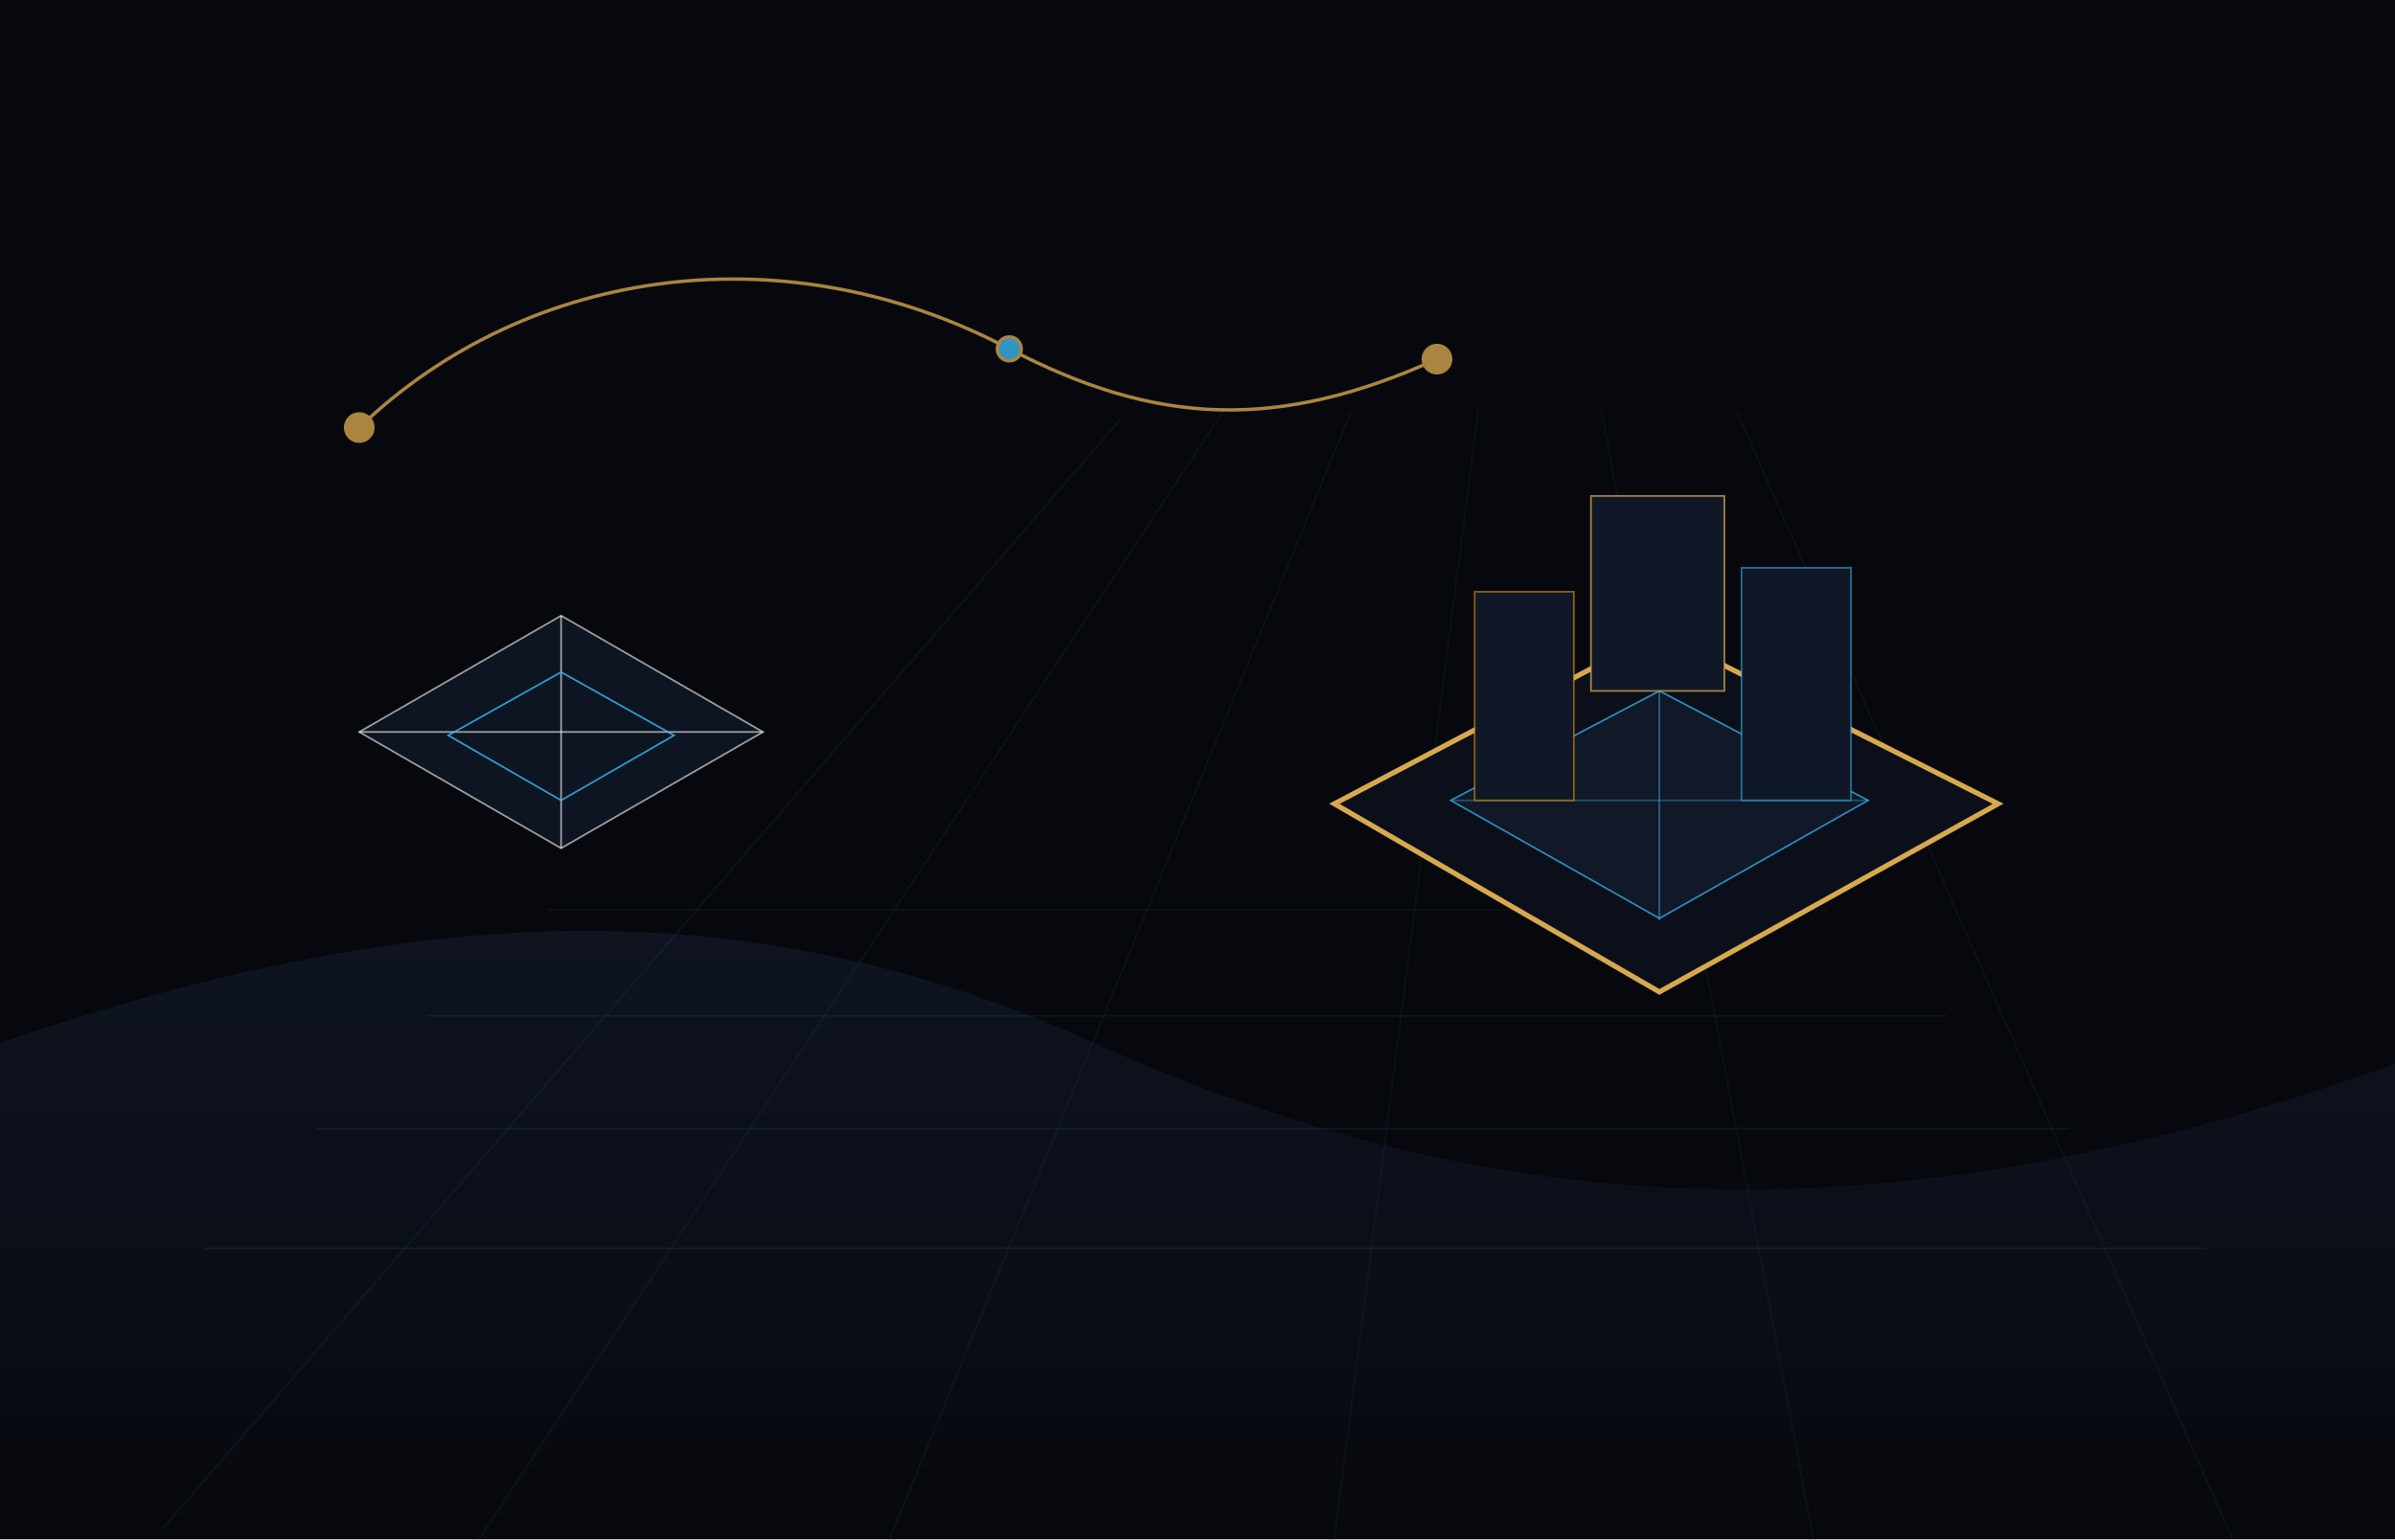
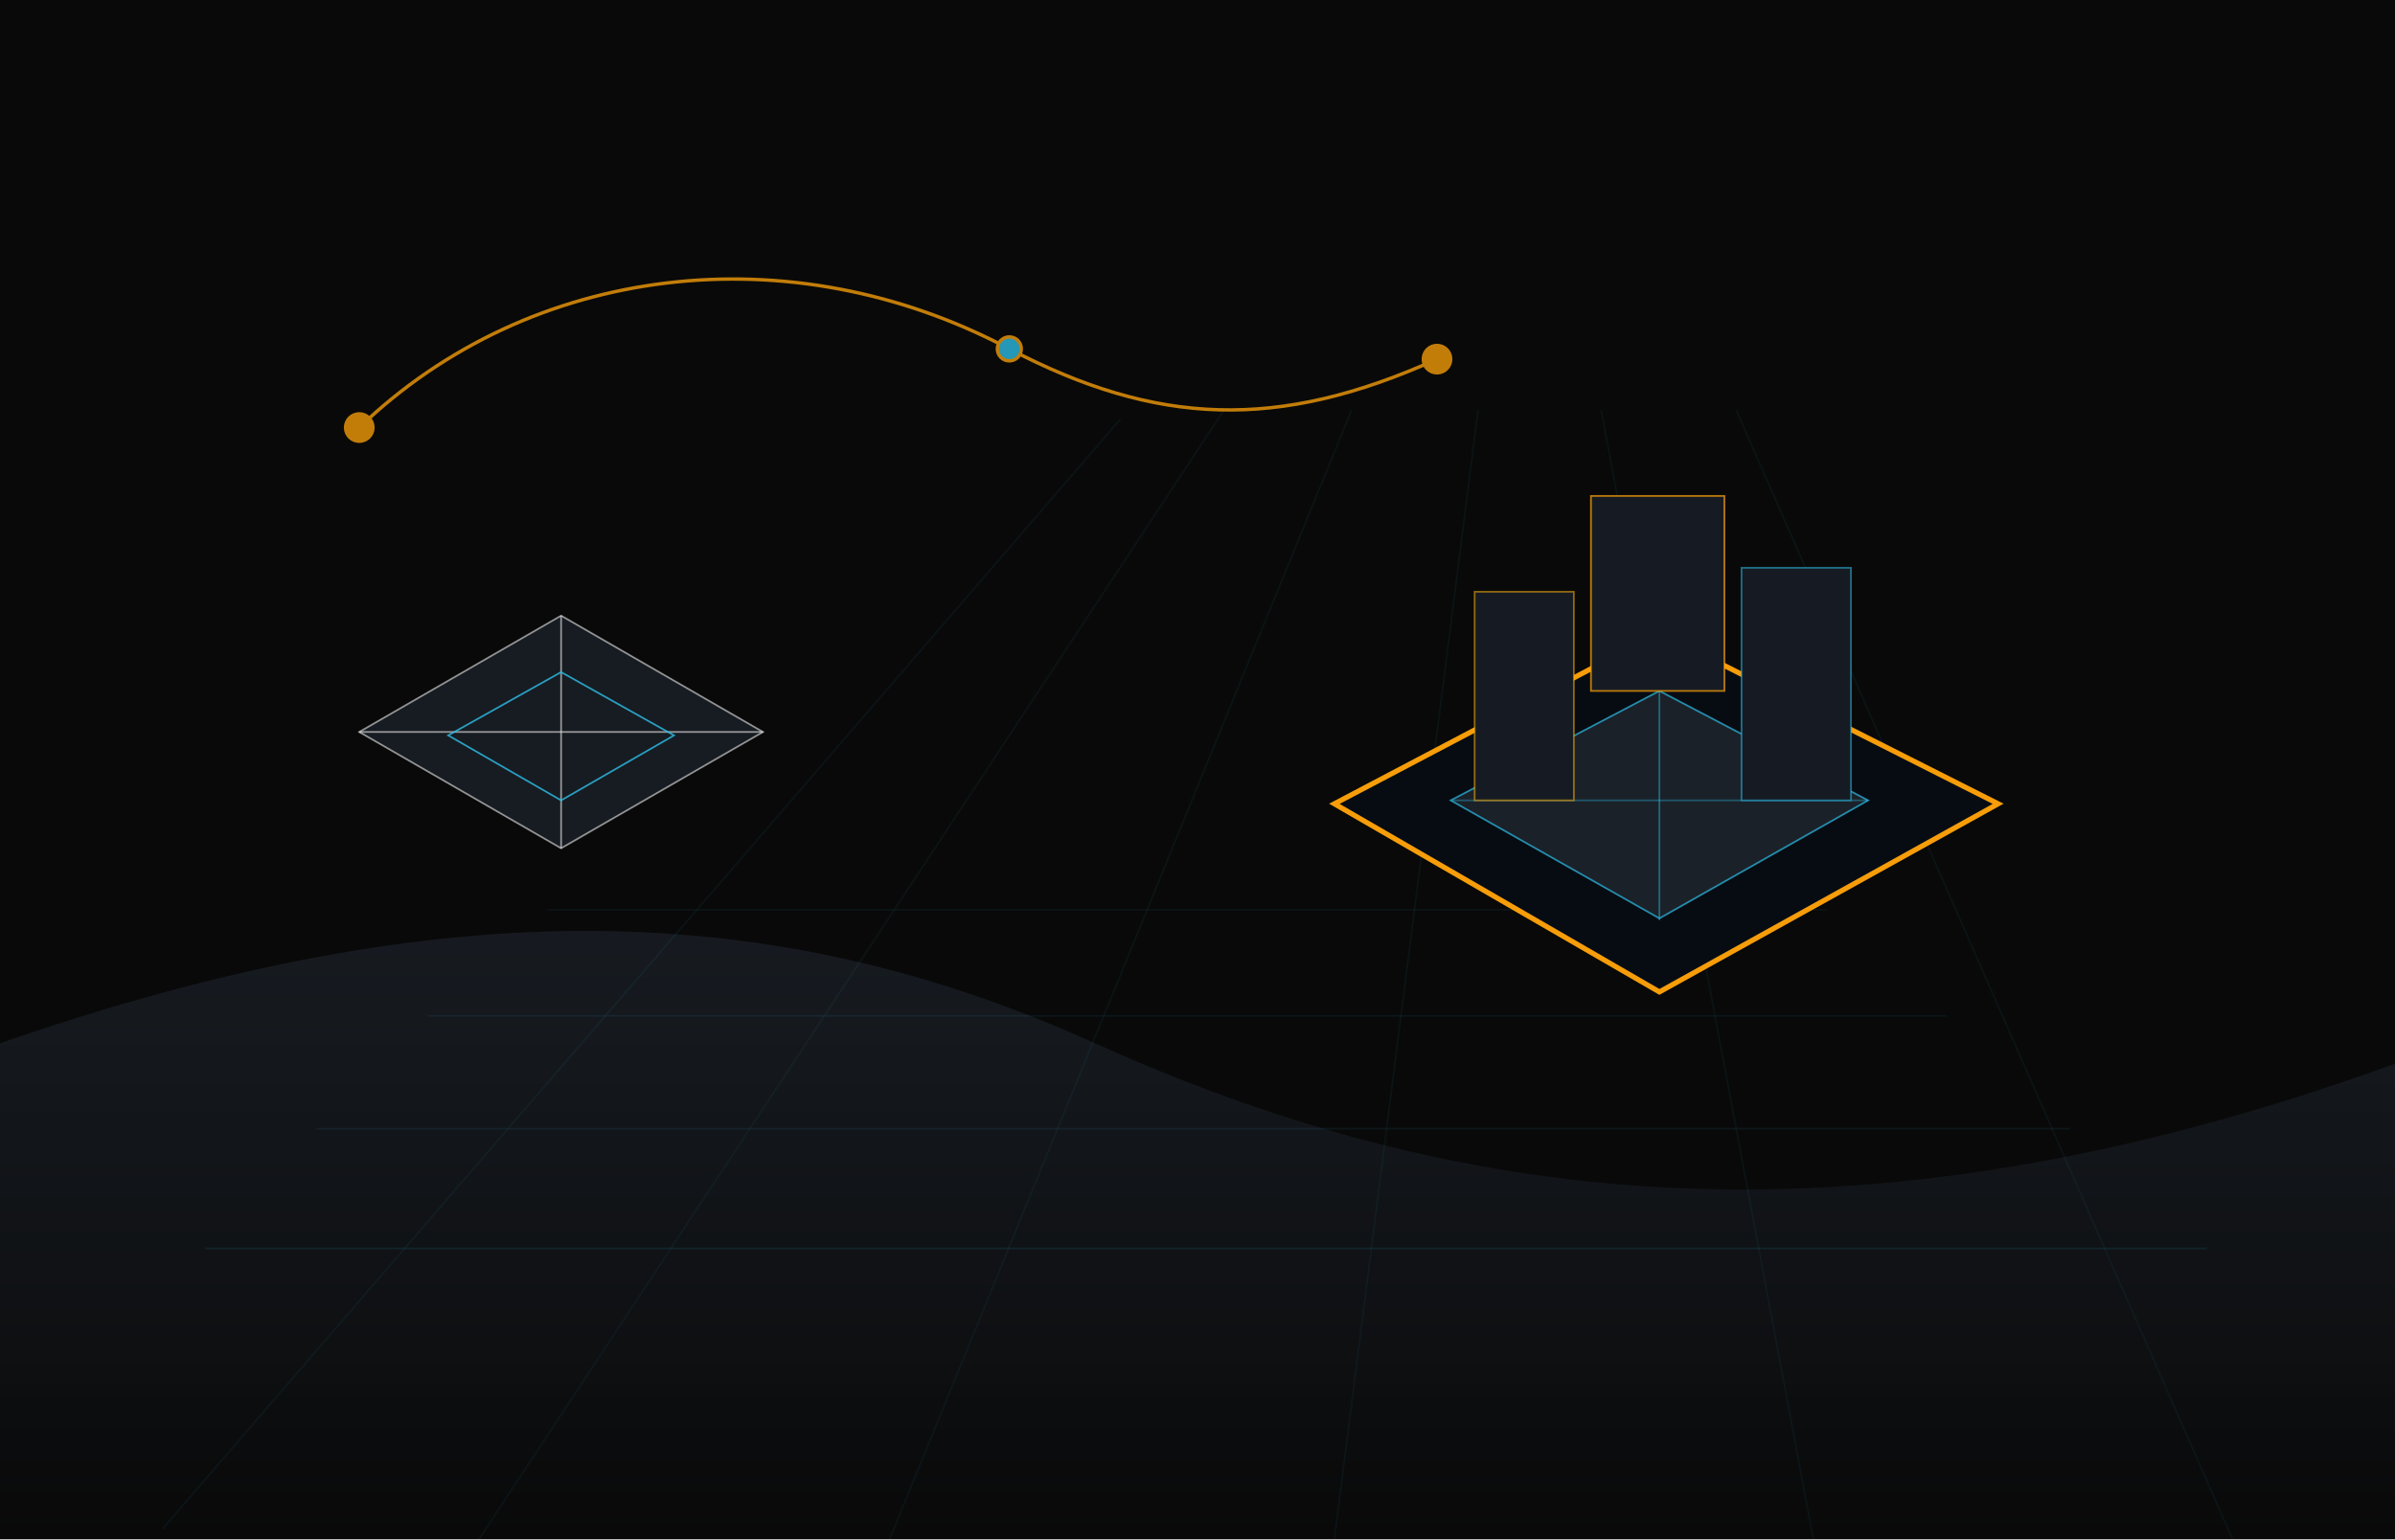
<svg xmlns="http://www.w3.org/2000/svg" width="1400" height="900" viewBox="0 0 1400 900" fill="none" role="img" aria-labelledby="title">
-   <rect width="1400" height="900" fill="#07080D" />
+   <rect width="1400" height="900" fill="#090909" />
  <path d="M0 610C260 520 452 525 640 610C842 701 1075 740 1400 622V900H0V610Z" fill="url(#floor)" />
  <g opacity="0.45">
-     <path d="M120 730H1290" stroke="#38BDF8" stroke-opacity="0.22" />
-     <path d="M185 660H1210" stroke="#38BDF8" stroke-opacity="0.18" />
-     <path d="M250 594H1138" stroke="#38BDF8" stroke-opacity="0.16" />
-     <path d="M320 532H1068" stroke="#38BDF8" stroke-opacity="0.12" />
-     <path d="M95 894L655 245" stroke="#38BDF8" stroke-opacity="0.13" />
-     <path d="M280 900L716 239" stroke="#38BDF8" stroke-opacity="0.12" />
-     <path d="M520 900L790 240" stroke="#38BDF8" stroke-opacity="0.12" />
-     <path d="M780 900L864 240" stroke="#38BDF8" stroke-opacity="0.12" />
-     <path d="M1060 900L936 240" stroke="#38BDF8" stroke-opacity="0.12" />
-     <path d="M1305 900L1015 240" stroke="#38BDF8" stroke-opacity="0.12" />
+     <path d="M120 730H1290" stroke="#2DBFE8" stroke-opacity="0.22" />
+     <path d="M185 660H1210" stroke="#2DBFE8" stroke-opacity="0.18" />
+     <path d="M250 594H1138" stroke="#2DBFE8" stroke-opacity="0.16" />
+     <path d="M320 532H1068" stroke="#2DBFE8" stroke-opacity="0.12" />
+     <path d="M95 894L655 245" stroke="#2DBFE8" stroke-opacity="0.13" />
+     <path d="M280 900L716 239" stroke="#2DBFE8" stroke-opacity="0.12" />
+     <path d="M520 900L790 240" stroke="#2DBFE8" stroke-opacity="0.12" />
+     <path d="M780 900L864 240" stroke="#2DBFE8" stroke-opacity="0.12" />
+     <path d="M1060 900L936 240" stroke="#2DBFE8" stroke-opacity="0.12" />
+     <path d="M1305 900L1015 240" stroke="#2DBFE8" stroke-opacity="0.12" />
  </g>
  <g transform="translate(780 250)">
-     <path d="M0 220L190 120L388 220L190 330L0 220Z" fill="#0B0F19" stroke="#D7A84F" stroke-width="3" />
-     <path d="M68 218L190 154L312 218L190 287L68 218Z" fill="#111827" stroke="#38BDF8" stroke-opacity="0.7" />
-     <path d="M190 154V288" stroke="#38BDF8" stroke-opacity="0.45" />
-     <path d="M69 218H312" stroke="#38BDF8" stroke-opacity="0.35" />
-     <rect x="150" y="40" width="78" height="114" fill="#101827" stroke="#D7A84F" stroke-opacity="0.75" />
-     <rect x="238" y="82" width="64" height="136" fill="#101827" stroke="#38BDF8" stroke-opacity="0.55" />
-     <rect x="82" y="96" width="58" height="122" fill="#101827" stroke="#F59E0B" stroke-opacity="0.55" />
+     <path d="M0 220L190 120L388 220L190 330L0 220Z" fill="#070C13" stroke="#F69D09" stroke-width="3" />
+     <path d="M68 218L190 154L312 218L190 287L68 218Z" fill="#1B2129" stroke="#2DBFE8" stroke-opacity="0.7" />
+     <path d="M190 154V288" stroke="#2DBFE8" stroke-opacity="0.45" />
+     <path d="M69 218H312" stroke="#2DBFE8" stroke-opacity="0.35" />
+     <rect x="150" y="40" width="78" height="114" fill="#161B23" stroke="#F69D09" stroke-opacity="0.75" />
+     <rect x="238" y="82" width="64" height="136" fill="#161B23" stroke="#2DBFE8" stroke-opacity="0.55" />
+     <rect x="82" y="96" width="58" height="122" fill="#161B23" stroke="#FFB20C" stroke-opacity="0.55" />
  </g>
-   <g stroke="#D7A84F" stroke-width="2" opacity="0.78">
+   <g stroke="#F69D09" stroke-width="2" opacity="0.78">
    <path d="M210 250C310 154 462 136 590 204C676 249 747 252 840 210" />
-     <circle cx="210" cy="250" r="8" fill="#D7A84F" />
-     <circle cx="590" cy="204" r="7" fill="#38BDF8" />
-     <circle cx="840" cy="210" r="8" fill="#D7A84F" />
+     <circle cx="210" cy="250" r="8" fill="#F69D09" />
+     <circle cx="590" cy="204" r="7" fill="#2DBFE8" />
+     <circle cx="840" cy="210" r="8" fill="#F69D09" />
  </g>
-   <g transform="translate(210 360)" stroke="#F5F5F0" stroke-opacity="0.62">
-     <path d="M0 68L118 0L236 68L118 136L0 68Z" fill="#111827" fill-opacity="0.8" />
+   <g transform="translate(210 360)" stroke="#E2E2E2" stroke-opacity="0.62">
+     <path d="M0 68L118 0L236 68L118 136L0 68Z" fill="#1B2129" fill-opacity="0.8" />
    <path d="M118 0V136" />
    <path d="M0 68H236" />
-     <path d="M52 70L118 33L184 70L118 108L52 70Z" stroke="#38BDF8" stroke-opacity="0.8" />
+     <path d="M52 70L118 33L184 70L118 108L52 70Z" stroke="#2DBFE8" stroke-opacity="0.8" />
  </g>
  <defs>
    <linearGradient id="floor" x1="700" y1="517" x2="700" y2="900" gradientUnits="userSpaceOnUse">
-       <stop stop-color="#111827" stop-opacity="0.76" />
-       <stop offset="1" stop-color="#07080D" />
+       <stop stop-color="#1B2129" stop-opacity="0.76" />
+       <stop offset="1" stop-color="#090909" />
    </linearGradient>
  </defs>
</svg>
